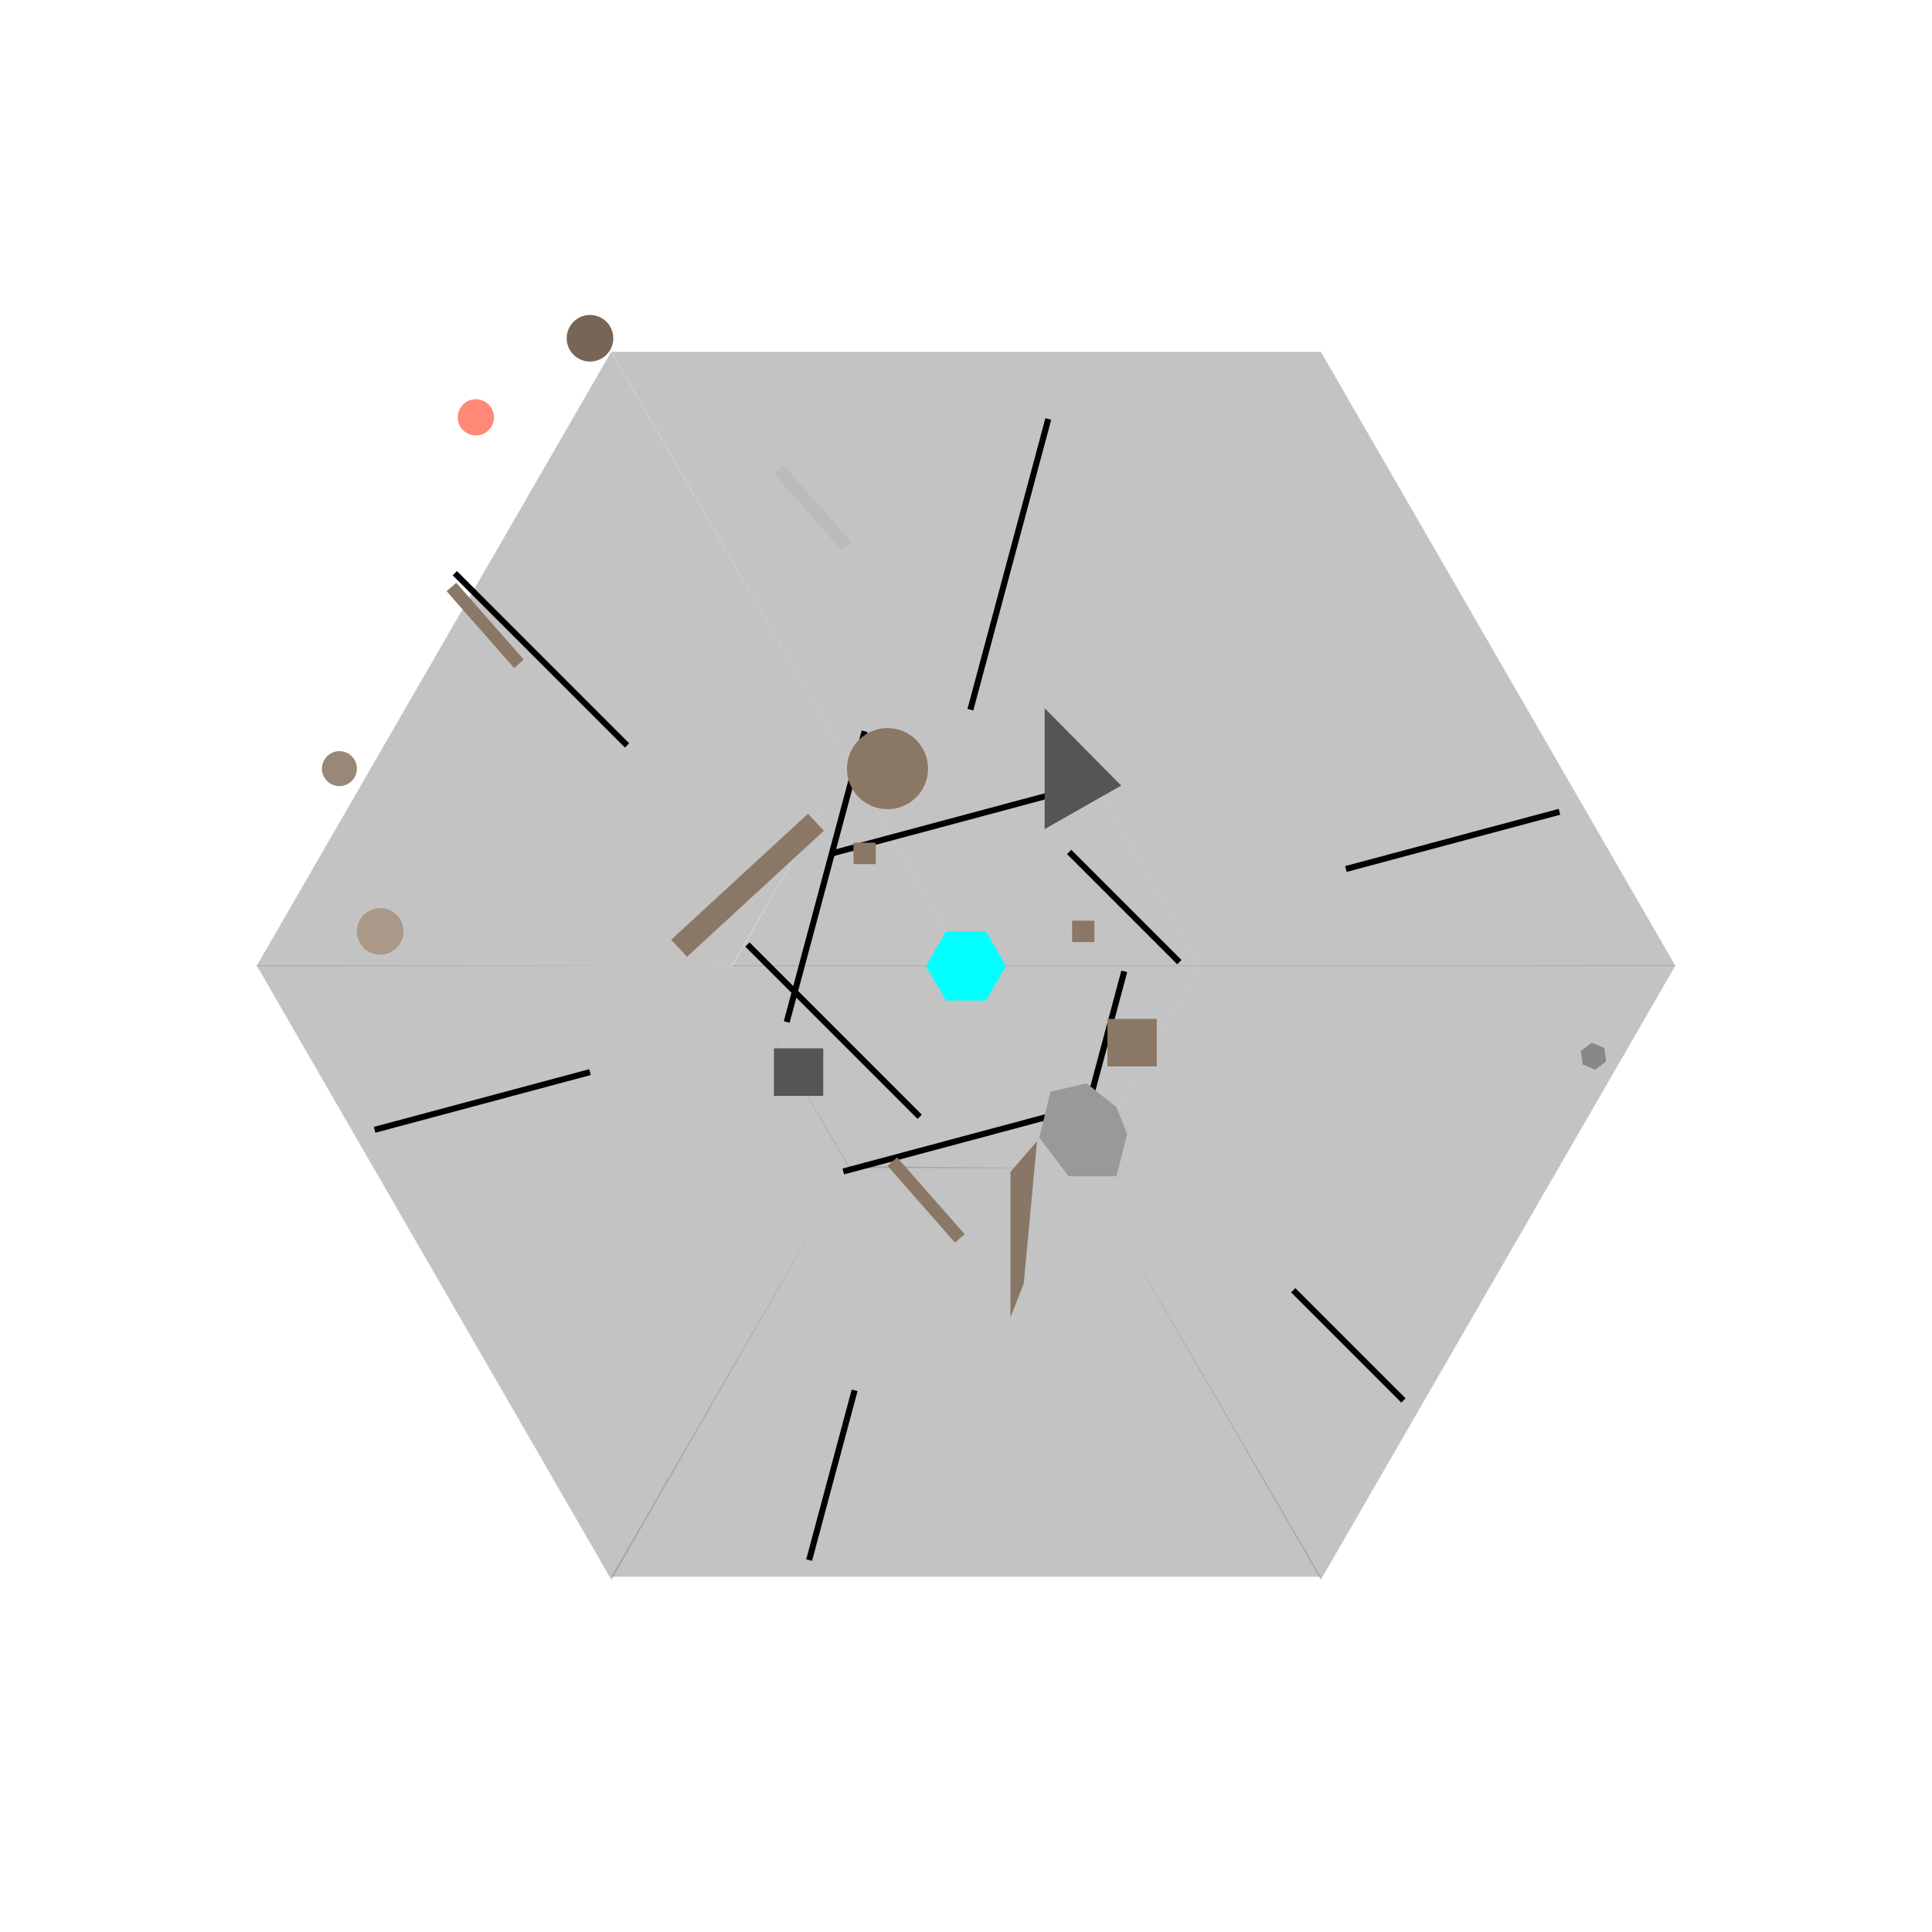
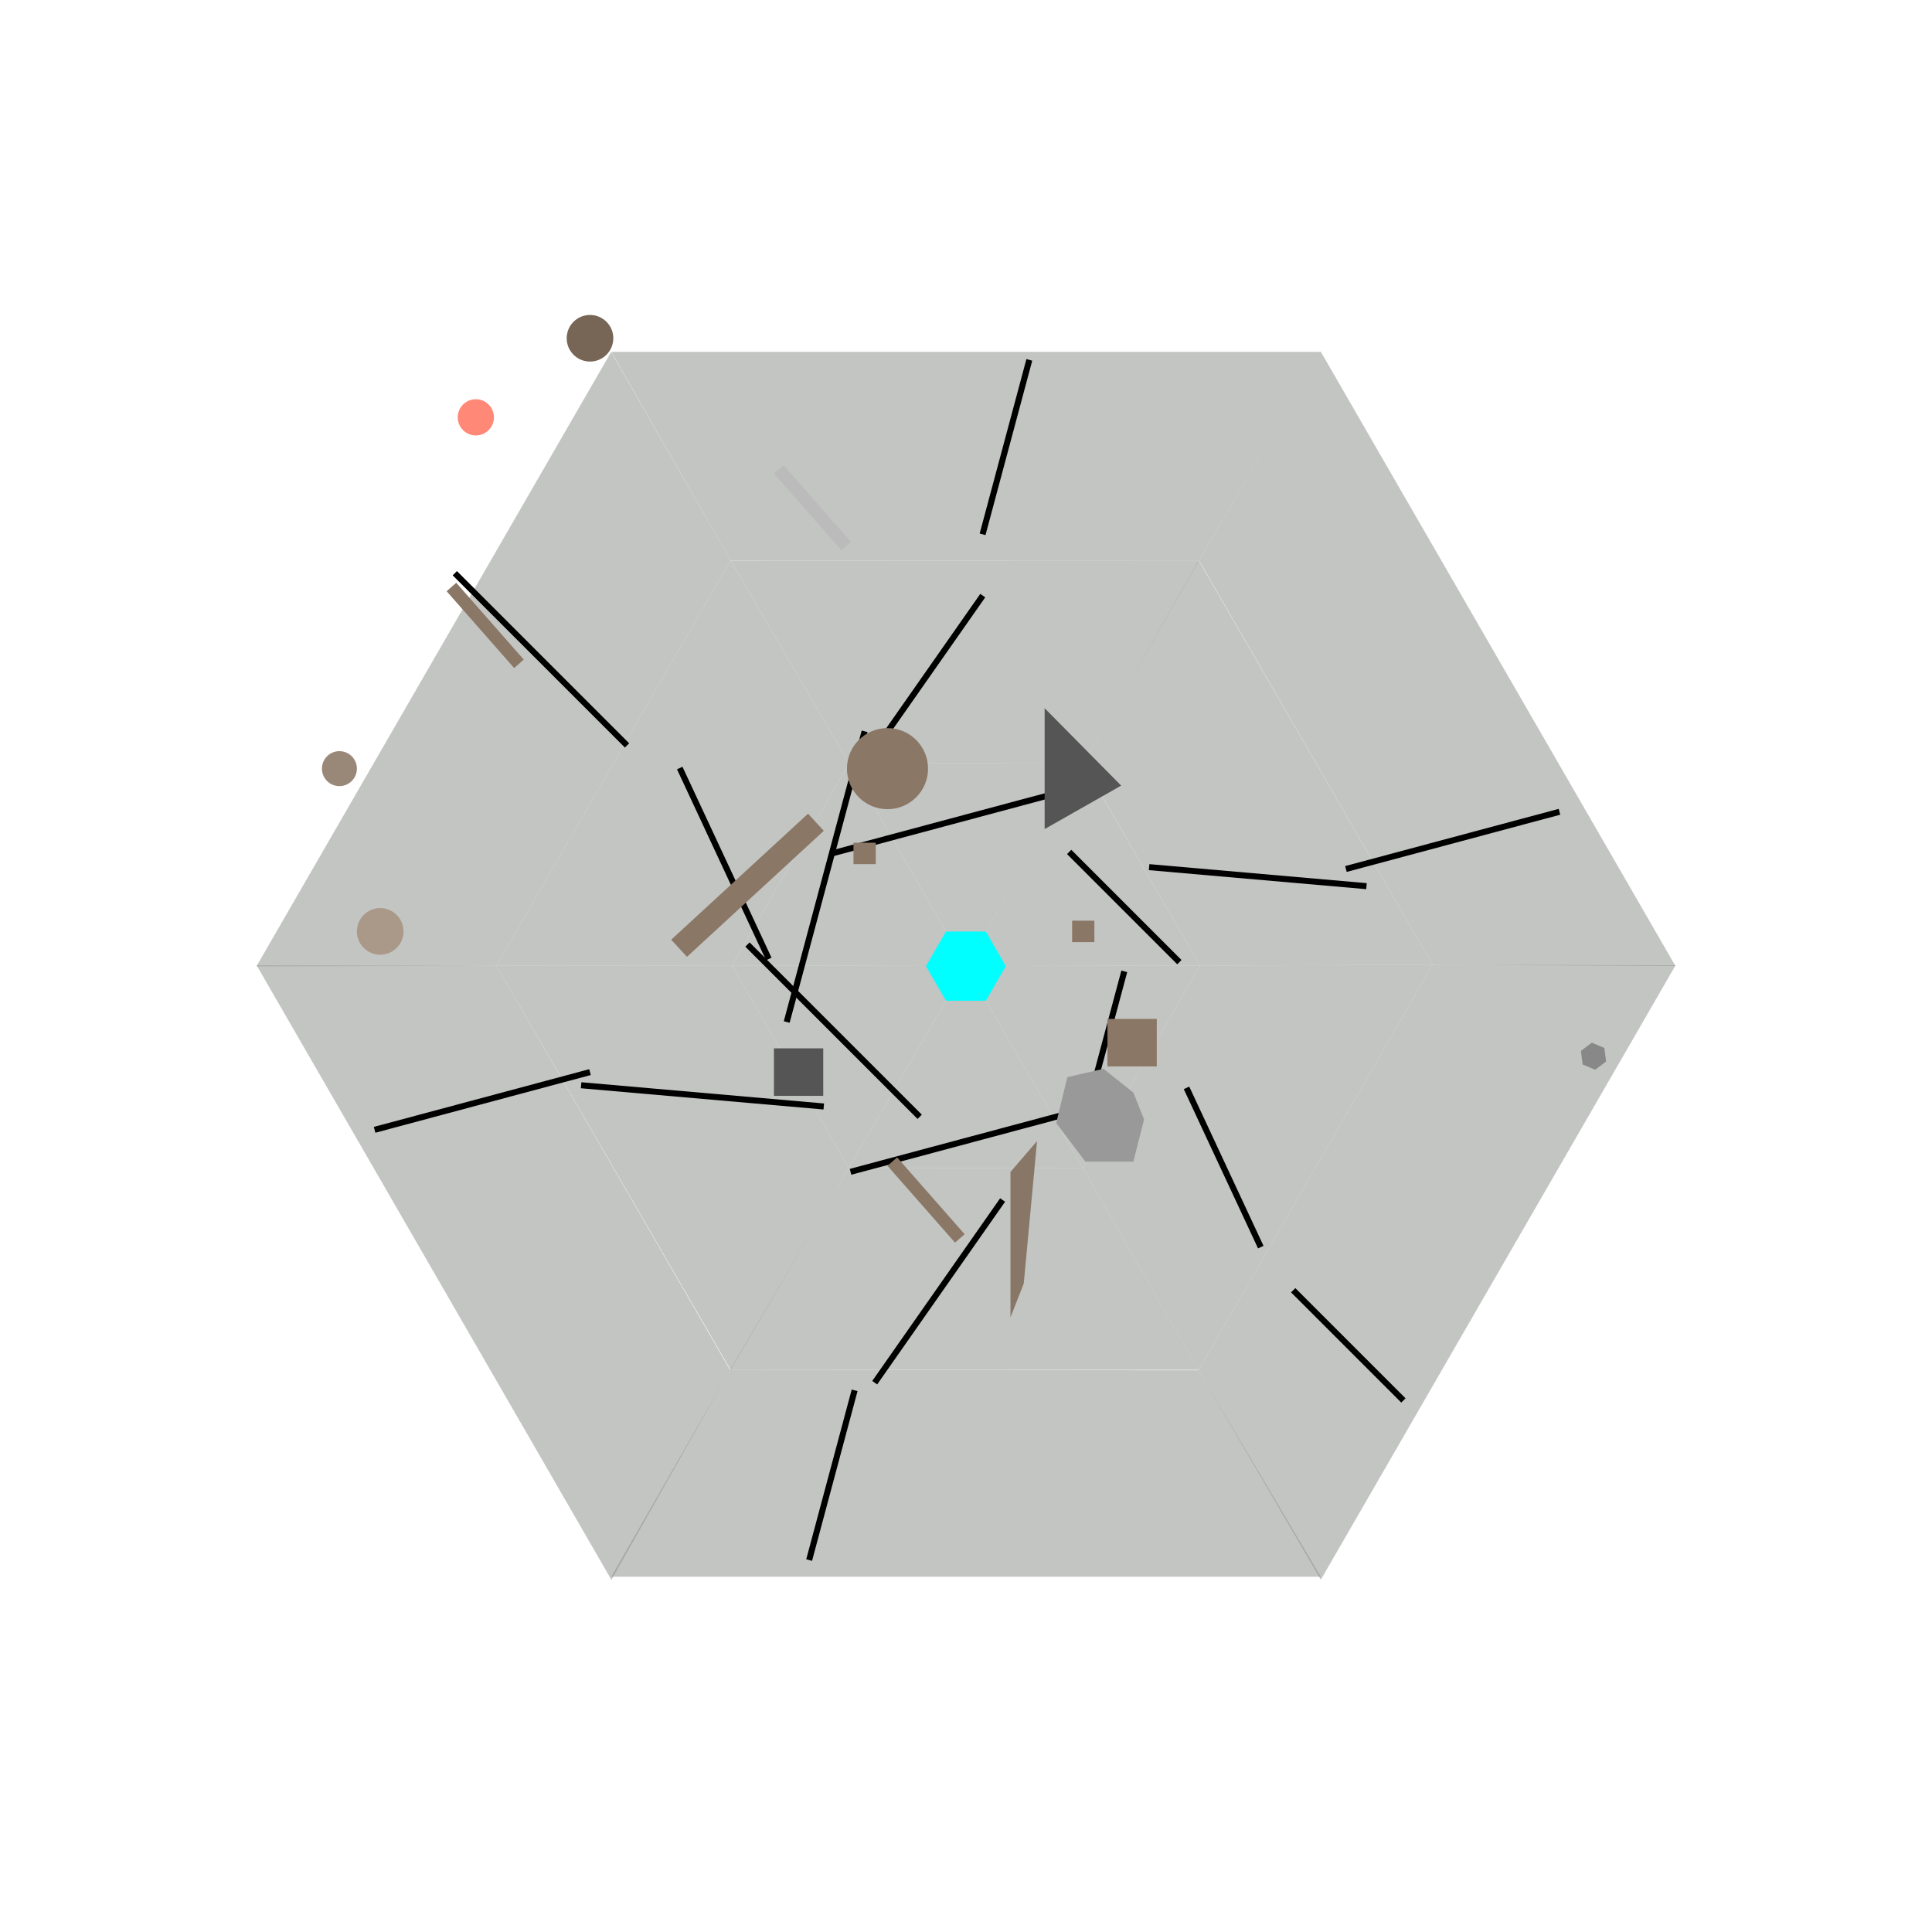
<svg xmlns="http://www.w3.org/2000/svg" version="1.1" id="Layer_1" x="0px" y="0px" width="3200px" height="3200px" viewBox="0 0 3200 3200" enable-background="new 0 0 3200 3200" xml:space="preserve">
  <g id="Fields">
-     <polyline opacity="0.5" fill="#888888" enable-background="new    " points="1793.927,1264.398 1987.817,1600.226 2775.093,1600    2187.547,582.34  " />
-     <polyline opacity="0.5" fill="#888888" enable-background="new    " points="1793.927,1264.398 1600.036,1600.226    1987.817,1600.226  " />
-     <polyline opacity="0.5" fill="#888888" enable-background="new    " points="1406.428,1264.48 1794.209,1264.48 2187.546,582.71    1012.454,582.71  " />
-     <polyline opacity="0.5" fill="#888888" enable-background="new    " points="1406.428,1264.48 1600.319,1600.308 1794.209,1264.48     " />
-     <polyline opacity="0.5" fill="#888888" enable-background="new    " points="1212.397,1598.942 1406.428,1264.48 1012.24,582.958    424.693,1600.618  " />
-     <polyline opacity="0.5" fill="#888888" enable-background="new    " points="1212.397,1600.146 1600.178,1600.146    1406.288,1264.318  " />
-     <polyline opacity="0.5" fill="#888888" enable-background="new    " points="1405.864,1931.521 1212.397,1598.942    425.121,1599.043 1012.667,2616.703  " />
-     <polyline opacity="0.5" fill="#888888" enable-background="new    " points="1406.287,1934.77 1600.178,1598.942    1212.397,1598.942  " />
-     <polyline opacity="0.5" fill="#888888" enable-background="new    " points="1793.786,1935.096 1405.864,1931.521    1012.454,2611.533 2187.546,2611.533  " />
-     <polyline opacity="0.5" fill="#888888" enable-background="new    " points="1793.645,1934.77 1599.754,1598.942 1405.864,1934.77     " />
-     <polyline opacity="0.5" fill="#888888" enable-background="new    " points="1987.676,1599.268 1793.786,1935.096    2187.761,2616.455 2775.308,1598.796  " />
-     <polyline opacity="0.5" fill="#888888" enable-background="new    " points="1987.676,1599.268 1599.896,1599.268    1793.786,1935.096  " />
+     <polyline opacity="0.5" fill="#888C88" enable-background="new    " points="1985.911,928.343 2372.845,1597.918 2775.093,1600    2187.547,582.34  " />
+     <polyline opacity="0.5" fill="#888C88" enable-background="new    " points="1793.927,1264.398 1600.036,1600.226    1987.676,1599.268  " />
+     <polyline opacity="0.5" fill="#888C88" enable-background="new    " points="1210.068,928.018 1985.911,928.343 2187.546,582.71    1012.454,582.71  " />
+     <polyline opacity="0.5" fill="#888C88" enable-background="new    " points="1406.428,1264.48 1600.036,1600.226 1794.209,1264.48     " />
+     <polyline opacity="0.5" fill="#888C88" enable-background="new    " points="822.287,1599.673 1210.068,928.018 1012.24,582.958    424.693,1600.618  " />
+     <polyline opacity="0.5" fill="#888C88" enable-background="new    " points="1212.397,1598.942 1600.036,1600.226    1406.288,1264.318  " />
+     <polyline opacity="0.5" fill="#888C88" enable-background="new    " points="1209.221,2268.922 822.287,1599.673 425.121,1599.043    1012.667,2616.703  " />
+     <polyline opacity="0.5" fill="#888C88" enable-background="new    " points="1405.864,1934.77 1600.036,1600.226    1212.397,1598.942  " />
+     <polyline opacity="0.5" fill="#888C88" enable-background="new    " points="1985.065,2269.574 1209.221,2268.922    1012.454,2611.533 2187.546,2611.533  " />
+     <polyline opacity="0.5" fill="#888C88" enable-background="new    " points="1793.786,1935.096 1600.036,1600.226    1405.864,1934.77  " />
+     <polyline opacity="0.5" fill="#888C88" enable-background="new    " points="2372.845,1597.918 1985.065,2269.574    2187.761,2616.455 2775.308,1598.796  " />
+     <polyline opacity="0.5" fill="#888C88" enable-background="new    " points="1987.676,1599.268 1600.036,1600.226    1793.786,1935.096  " />
+     <polyline opacity="0.5" fill="#888C88" enable-background="new    " points="1985.346,928.179 1794.209,1264.48 1987.676,1599.268    2372.845,1597.918  " />
+     <polyline opacity="0.5" fill="#888C88" enable-background="new    " points="1210.349,928.342 1406.288,1264.318 1794.209,1264.48    1985.911,928.343  " />
+     <polyline opacity="0.5" fill="#888C88" enable-background="new    " points="822.287,1599.673 1212.397,1598.942    1406.288,1264.318 1210.068,928.018  " />
+     <polyline opacity="0.5" fill="#888C88" enable-background="new    " points="1210.068,2268.923 1405.864,1934.77    1212.397,1598.942 822.287,1599.673  " />
+     <polyline opacity="0.5" fill="#888C88" enable-background="new    " points="1984.782,2268.923 1793.786,1935.096    1405.864,1934.77 1209.221,2268.922  " />
+     <polyline opacity="0.5" fill="#888C88" enable-background="new    " points="2372.845,1597.918 1987.676,1599.268    1793.786,1935.096 1985.065,2269.574  " />
    <line fill="none" stroke="#000000" stroke-width="10" stroke-miterlimit="10" x1="1238.032" y1="1564.482" x2="1523.309" y2="1849.758" />
    <line fill="none" stroke="#000000" stroke-width="10" stroke-miterlimit="10" x1="620.455" y1="1871.339" x2="977.225" y2="1775.742" />
    <line fill="none" stroke="#000000" stroke-width="10" stroke-miterlimit="10" x1="1340.193" y1="2583.971" x2="1415.526" y2="2302.828" />
    <line fill="none" stroke="#000000" stroke-width="10" stroke-miterlimit="10" x1="2324.491" y1="2319.592" x2="2141.949" y2="2137.051" />
    <line fill="none" stroke="#000000" stroke-width="10" stroke-miterlimit="10" x1="2582.983" y1="1344.559" x2="2229.26" y2="1439.339" />
    <line fill="none" stroke="#000000" stroke-width="10" stroke-miterlimit="10" x1="1432.068" y1="1211.251" x2="1303.045" y2="1692.769" />
    <line fill="none" stroke="#000000" stroke-width="10" stroke-miterlimit="10" x1="753.303" y1="949.404" x2="1038.579" y2="1234.681" />
-     <line fill="none" stroke="#000000" stroke-width="10" stroke-miterlimit="10" x1="1396.735" y1="1940.339" x2="1753.506" y2="1844.742" />
+     <line fill="none" stroke="#000000" stroke-width="10" stroke-miterlimit="10" x1="1408.753" y1="1940.905" x2="1765.523" y2="1845.308" />
    <line fill="none" stroke="#000000" stroke-width="10" stroke-miterlimit="10" x1="1786.834" y1="1889.983" x2="1862.166" y2="1608.84" />
    <line fill="none" stroke="#000000" stroke-width="10" stroke-miterlimit="10" x1="1953.437" y1="1593.626" x2="1770.895" y2="1411.084" />
    <line fill="none" stroke="#000000" stroke-width="10" stroke-miterlimit="10" x1="1731.582" y1="1318.779" x2="1377.859" y2="1413.559" />
-     <line fill="none" stroke="#000000" stroke-width="10" stroke-miterlimit="10" x1="1736.289" y1="693.963" x2="1607.266" y2="1175.481" />
+     <line fill="none" stroke="#000000" stroke-width="10" stroke-miterlimit="10" x1="1704.872" y1="596.105" x2="1627.458" y2="885.016" />
+     <line fill="none" stroke="#000000" stroke-width="10" stroke-miterlimit="10" x1="962.512" y1="1797.511" x2="1364.419" y2="1832.674" />
+     <line fill="none" stroke="#000000" stroke-width="10" stroke-miterlimit="10" x1="1125.872" y1="1272.104" x2="1273.345" y2="1588.363" />
+     <line fill="none" stroke="#000000" stroke-width="10" stroke-miterlimit="10" x1="1448.794" y1="2290.154" x2="1660.648" y2="1987.595" />
+     <line fill="none" stroke="#000000" stroke-width="10" stroke-miterlimit="10" x1="2088.251" y1="2065.641" x2="1965.243" y2="1801.851" />
+     <line fill="none" stroke="#000000" stroke-width="10" stroke-miterlimit="10" x1="2263.335" y1="1467.76" x2="1903.296" y2="1436.26" />
+     <line fill="none" stroke="#000000" stroke-width="10" stroke-miterlimit="10" x1="1627.766" y1="986.508" x2="1417.722" y2="1286.482" />
  </g>
  <g id="Foreground">
</g>
  <g id="Dynamic">
    <circle fill="#776655" cx="977.225" cy="560.264" r="38.608" />
    <circle fill="#AA9988" cx="629.746" cy="1542.698" r="38.608" />
    <circle fill="#998877" cx="562.182" cy="1273.097" r="28.956" />
    <rect x="793.035" y="951.182" transform="matrix(0.7511 -0.6602 0.6602 0.7511 -483.8499 788.3887)" fill="#8B7765" width="21.194" height="169.382" />
    <rect x="1335.147" y="756.363" transform="matrix(0.7511 -0.6602 0.6602 0.7511 -220.2962 1097.796)" fill="#BBBBBB" width="21.194" height="169.382" />
    <rect x="1218.756" y="1312.215" transform="matrix(0.6774 0.7356 -0.7356 0.6774 1478.063 -437.6883)" fill="#8B7765" width="38.554" height="308.11" />
    <rect x="1523.238" y="1902.903" transform="matrix(0.7511 -0.6602 0.6602 0.7511 -930.4197 1507.354)" fill="#8B7765" width="21.194" height="169.382" />
    <rect x="1281.872" y="1736.391" fill="#555555" width="81.671" height="78.701" />
    <rect x="1834.294" y="1687.621" fill="#8B7765" width="81.671" height="78.701" />
    <circle fill="#8B7765" cx="1469.963" cy="1273.097" r="67.164" />
    <rect x="1775.782" y="1524.941" fill="#8B7765" width="36.854" height="35.513" />
    <rect x="1413.641" y="1395.802" fill="#8B7765" width="36.854" height="35.513" />
    <polygon fill="#888888" points="2642.171,1771.852 2621.319,1763.088 2618.484,1740.648 2636.5,1726.972 2657.351,1735.736    2660.187,1758.177  " />
    <polyline fill="#555555" points="1730.246,1172.996 1730.246,1373.198 1857.043,1301.198  " />
    <polyline fill="#887766" points="1673.659,1941.075 1717.659,1889.983 1695.659,2125.983 1673.659,2181.983  " />
-     <polyline fill="#999999" points="1739.817,1808.244 1721.437,1884.244 1769.817,1948.244 1849.182,1948.244 1866.98,1878.244    1849.182,1833.784 1799.817,1794.433  " />
+     <polyline fill="#999999" points="1767.817,1784.096 1749.437,1860.096 1797.817,1924.096 1877.182,1924.096 1894.98,1854.096    1877.182,1809.636 1827.817,1770.285  " />
  </g>
  <g id="Background">
</g>
  <g id="Joints">
</g>
  <g id="Special">
    <circle id="Player" fill="#FF8877" cx="788.14" cy="691.231" r="30" />
-     <polygon id="Goal" fill="#00FFFF" points="1566.917,1657.299 1533.835,1600 1566.917,1542.698 1633.082,1542.698 1666.165,1600    1633.082,1657.299  " />
+     <polygon id="Goal" fill="#00FFFF" points="1566.742,1657.527 1533.66,1600.228 1566.742,1542.926 1632.907,1542.926    1665.99,1600.228 1632.907,1657.527  " />
  </g>
</svg>
